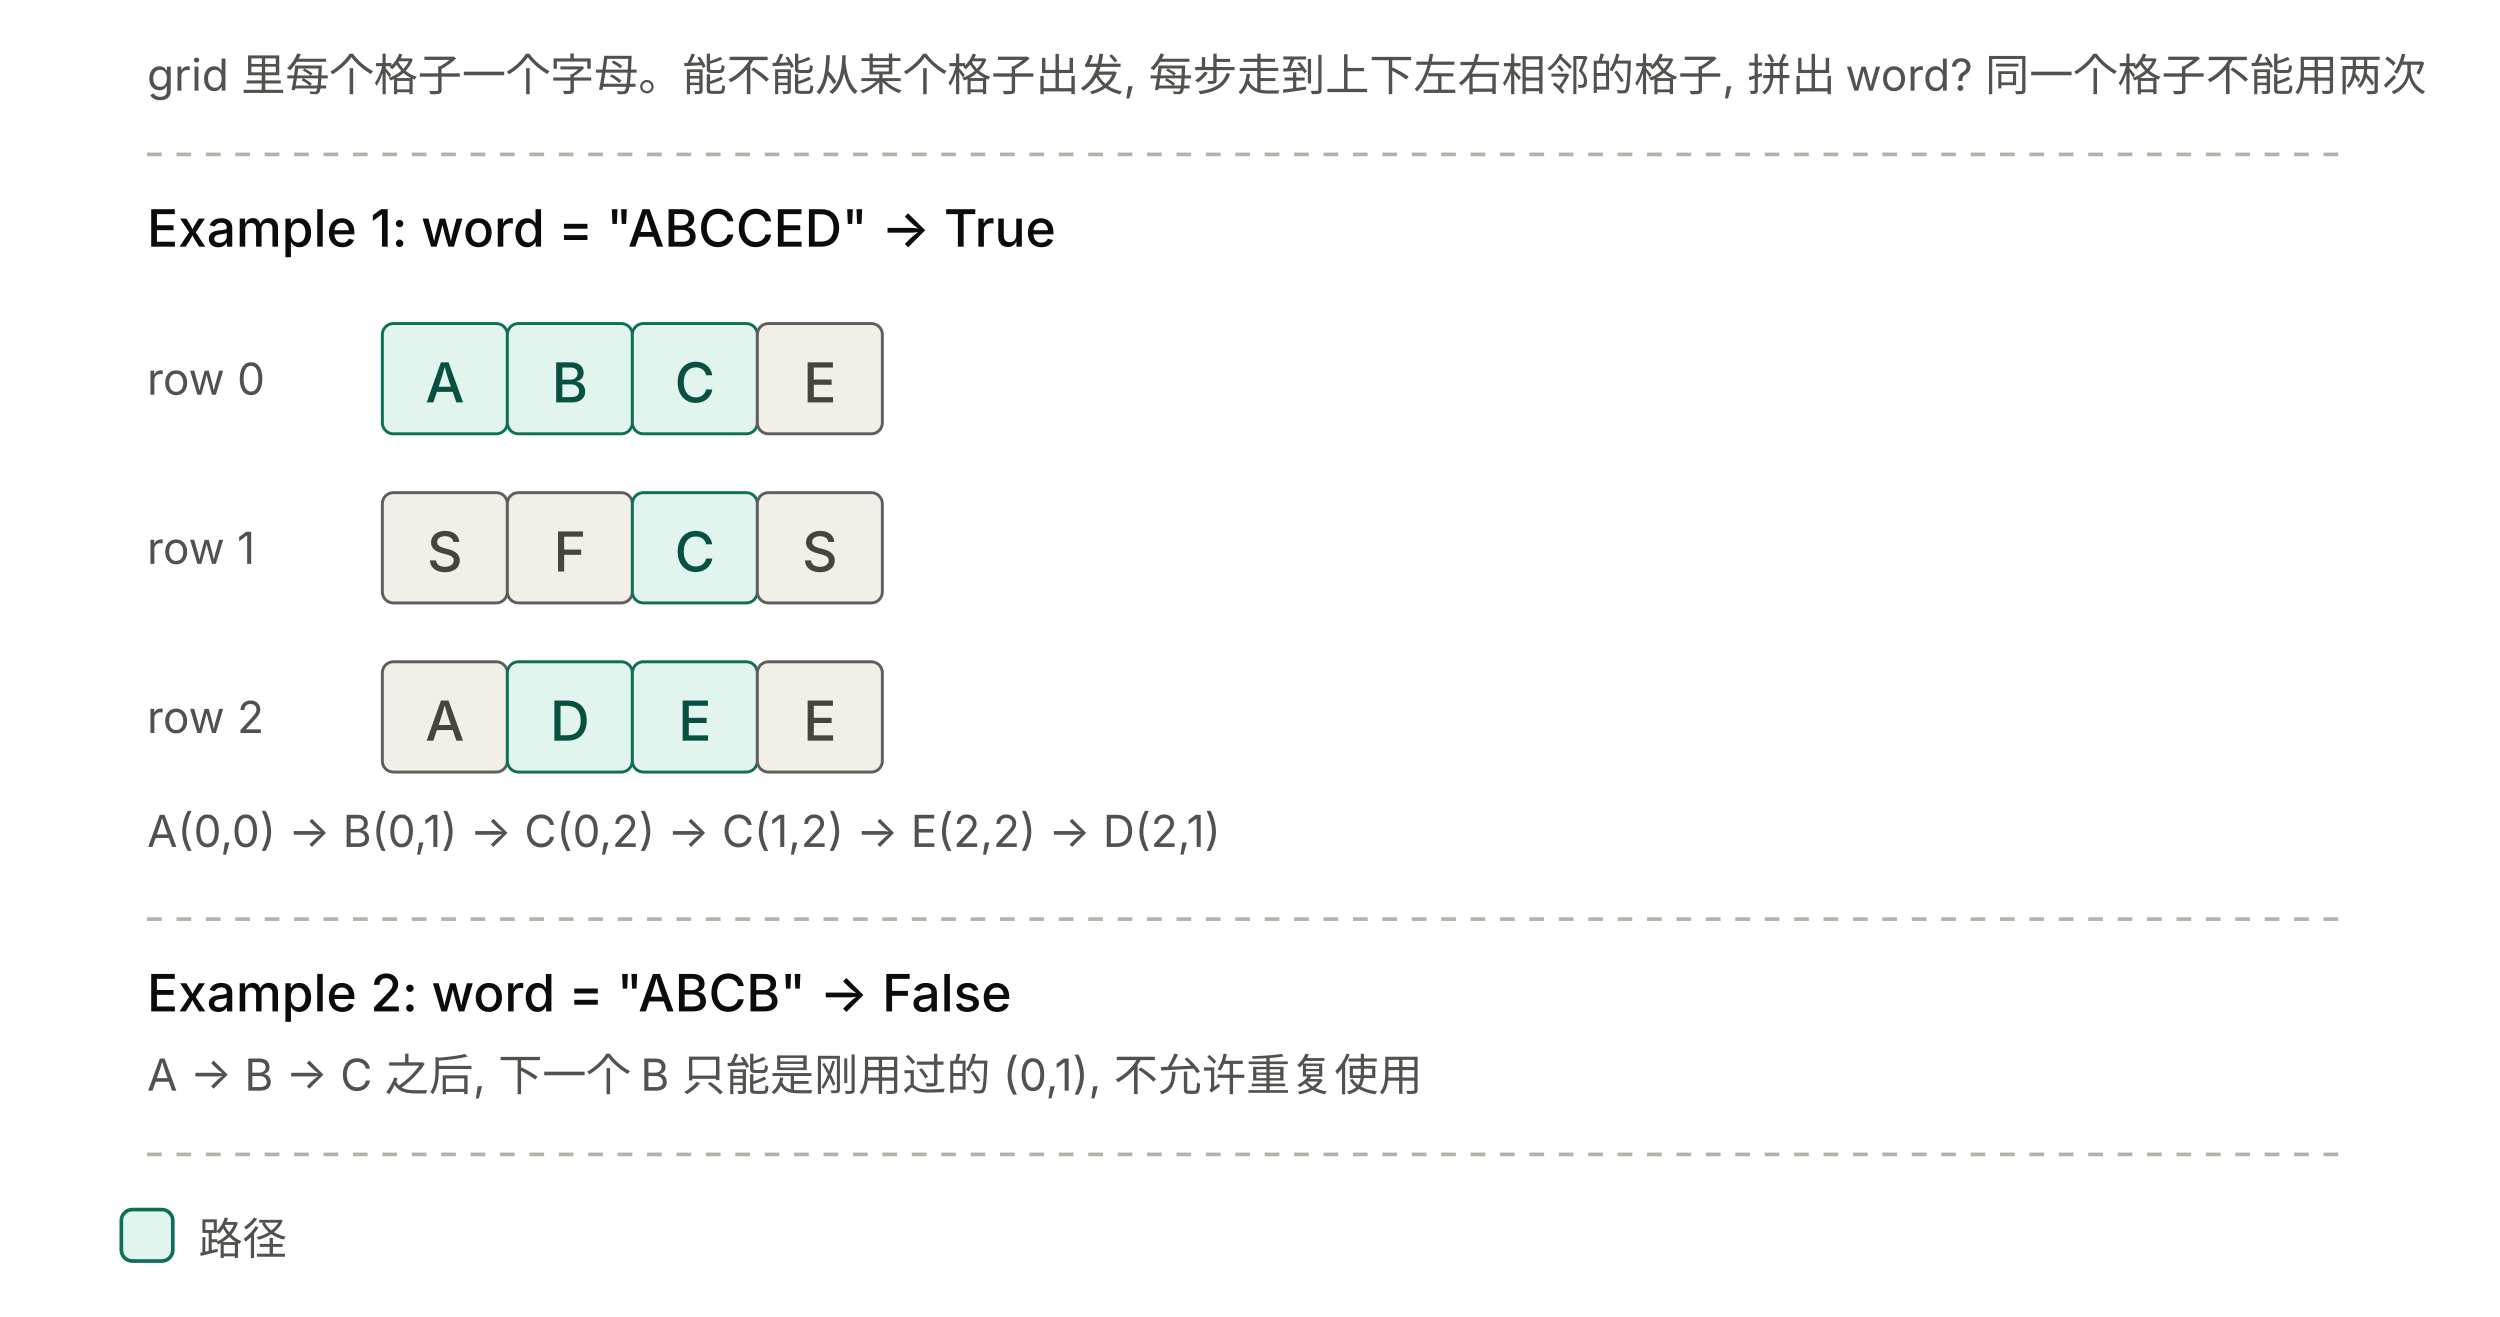
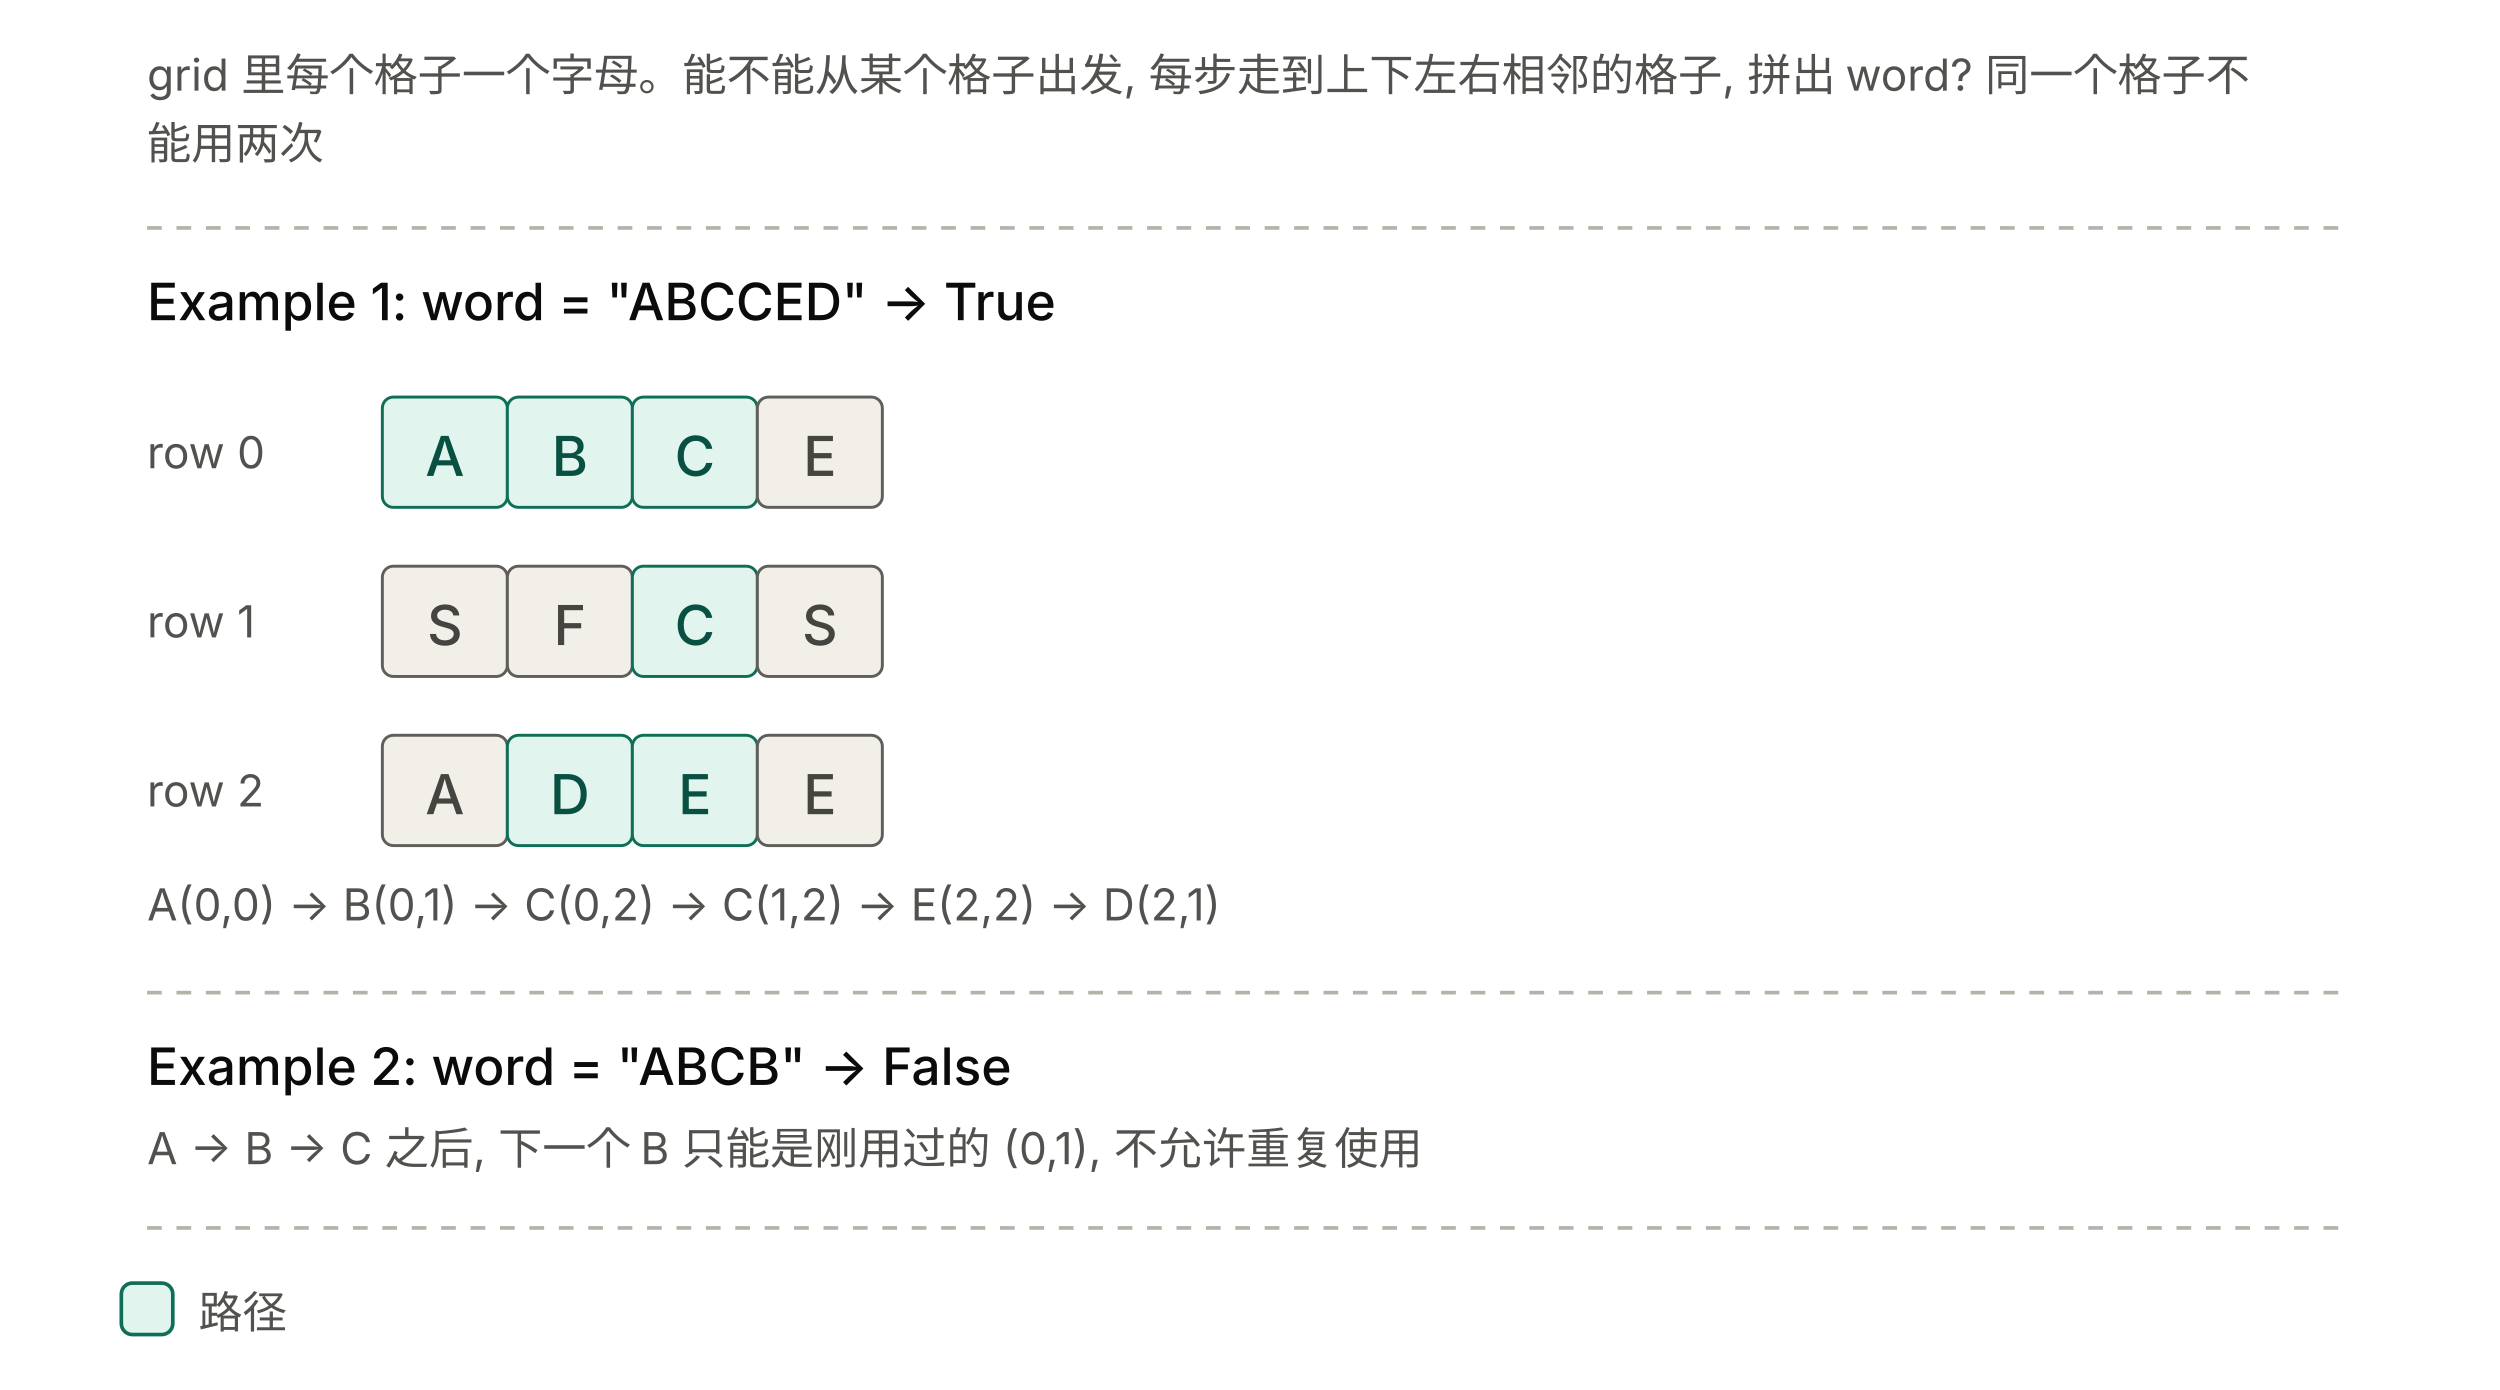
- <svg xmlns="http://www.w3.org/2000/svg" width="100%" viewBox="0 0 680 358" role="img" font-family="ui-sans-serif, system-ui, -apple-system, PingFang SC, sans-serif">
-   <text x="40" y="18" font-size="12" fill="#52514E" text-anchor="start" font-weight="400" dominant-baseline="central" style="white-space:pre">grid 里每个格子一个字母。能不能从某个格子出发, 每步走到上下左右相邻的格子, 拼出 word? 同一个格子不能用两次</text>
-   <line x1="40" y1="42" x2="640" y2="42" stroke="#B4B2A9" stroke-dasharray="4 4" />
-   <text x="40" y="62" font-size="14" fill="#0B0B0B" text-anchor="start" font-weight="500" dominant-baseline="central" style="white-space:pre">Example 1:  word = "ABCCED"  →  True</text>
-   <text x="40" y="103" font-size="12" fill="#52514E" text-anchor="start" font-weight="400" dominant-baseline="central" style="white-space:pre">row 0</text>
-   <rect x="104" y="88" width="34" height="30" rx="3" fill="#E1F5EE" stroke="#0F6E56" stroke-width="0.8" />
-   <text x="121.0" y="104.0" font-size="15" fill="#085041" text-anchor="middle" font-weight="500" dominant-baseline="central" style="white-space:pre">A</text>
-   <rect x="138" y="88" width="34" height="30" rx="3" fill="#E1F5EE" stroke="#0F6E56" stroke-width="0.8" />
-   <text x="155.0" y="104.0" font-size="15" fill="#085041" text-anchor="middle" font-weight="500" dominant-baseline="central" style="white-space:pre">B</text>
-   <rect x="172" y="88" width="34" height="30" rx="3" fill="#E1F5EE" stroke="#0F6E56" stroke-width="0.8" />
-   <text x="189.0" y="104.0" font-size="15" fill="#085041" text-anchor="middle" font-weight="500" dominant-baseline="central" style="white-space:pre">C</text>
-   <rect x="206" y="88" width="34" height="30" rx="3" fill="#F1EFE8" stroke="#5F5E5A" stroke-width="0.8" />
-   <text x="223.0" y="104.0" font-size="15" fill="#444441" text-anchor="middle" font-weight="500" dominant-baseline="central" style="white-space:pre">E</text>
-   <text x="40" y="149" font-size="12" fill="#52514E" text-anchor="start" font-weight="400" dominant-baseline="central" style="white-space:pre">row 1</text>
-   <rect x="104" y="134" width="34" height="30" rx="3" fill="#F1EFE8" stroke="#5F5E5A" stroke-width="0.8" />
-   <text x="121.0" y="150.0" font-size="15" fill="#444441" text-anchor="middle" font-weight="500" dominant-baseline="central" style="white-space:pre">S</text>
-   <rect x="138" y="134" width="34" height="30" rx="3" fill="#F1EFE8" stroke="#5F5E5A" stroke-width="0.8" />
-   <text x="155.0" y="150.0" font-size="15" fill="#444441" text-anchor="middle" font-weight="500" dominant-baseline="central" style="white-space:pre">F</text>
-   <rect x="172" y="134" width="34" height="30" rx="3" fill="#E1F5EE" stroke="#0F6E56" stroke-width="0.8" />
-   <text x="189.0" y="150.0" font-size="15" fill="#085041" text-anchor="middle" font-weight="500" dominant-baseline="central" style="white-space:pre">C</text>
-   <rect x="206" y="134" width="34" height="30" rx="3" fill="#F1EFE8" stroke="#5F5E5A" stroke-width="0.8" />
-   <text x="223.0" y="150.0" font-size="15" fill="#444441" text-anchor="middle" font-weight="500" dominant-baseline="central" style="white-space:pre">S</text>
-   <text x="40" y="195" font-size="12" fill="#52514E" text-anchor="start" font-weight="400" dominant-baseline="central" style="white-space:pre">row 2</text>
-   <rect x="104" y="180" width="34" height="30" rx="3" fill="#F1EFE8" stroke="#5F5E5A" stroke-width="0.8" />
-   <text x="121.0" y="196.0" font-size="15" fill="#444441" text-anchor="middle" font-weight="500" dominant-baseline="central" style="white-space:pre">A</text>
-   <rect x="138" y="180" width="34" height="30" rx="3" fill="#E1F5EE" stroke="#0F6E56" stroke-width="0.8" />
-   <text x="155.0" y="196.0" font-size="15" fill="#085041" text-anchor="middle" font-weight="500" dominant-baseline="central" style="white-space:pre">D</text>
-   <rect x="172" y="180" width="34" height="30" rx="3" fill="#E1F5EE" stroke="#0F6E56" stroke-width="0.8" />
-   <text x="189.0" y="196.0" font-size="15" fill="#085041" text-anchor="middle" font-weight="500" dominant-baseline="central" style="white-space:pre">E</text>
-   <rect x="206" y="180" width="34" height="30" rx="3" fill="#F1EFE8" stroke="#5F5E5A" stroke-width="0.8" />
-   <text x="223.0" y="196.0" font-size="15" fill="#444441" text-anchor="middle" font-weight="500" dominant-baseline="central" style="white-space:pre">E</text>
-   <text x="40" y="226" font-size="12" fill="#52514E" text-anchor="start" font-weight="400" dominant-baseline="central" style="white-space:pre">A(0,0) → B(0,1) → C(0,2) → C(1,2) → E(2,2) → D(2,1)</text>
-   <line x1="40" y1="250" x2="640" y2="250" stroke="#B4B2A9" stroke-dasharray="4 4" />
-   <text x="40" y="270" font-size="14" fill="#0B0B0B" text-anchor="start" font-weight="500" dominant-baseline="central" style="white-space:pre">Example 2:  word = "ABCB"  →  False</text>
-   <text x="40" y="290" font-size="12" fill="#52514E" text-anchor="start" font-weight="400" dominant-baseline="central" style="white-space:pre">A → B → C 之后, 下一个 B 只能是刚用过的 (0,1), 不允许重复使用</text>
-   <line x1="40" y1="314" x2="640" y2="314" stroke="#B4B2A9" stroke-dasharray="4 4" />
-   <rect x="33" y="329" width="14" height="14" rx="3" fill="#E1F5EE" stroke="#0F6E56" />
-   <text x="54" y="336" font-size="12" fill="#52514E" text-anchor="start" font-weight="400" dominant-baseline="central" style="white-space:pre">路径</text>
+ <svg xmlns="http://www.w3.org/2000/svg" width="100%" viewBox="0 0 680 378" role="img" font-family="ui-sans-serif, system-ui, -apple-system, PingFang SC, sans-serif">
+   <text x="40" y="18" font-size="12" fill="#52514E" text-anchor="start" font-weight="400" dominant-baseline="central" style="white-space:pre">grid 里每个格子一个字母。能不能从某个格子出发, 每步走到上下左右相邻的格子, 拼出 word? 同一个格子不</text>
+   <text x="40" y="38" font-size="12" fill="#52514E" text-anchor="start" font-weight="400" dominant-baseline="central" style="white-space:pre">能用两次</text>
+   <line x1="40" y1="62" x2="640" y2="62" stroke="#B4B2A9" stroke-dasharray="4 4" />
+   <text x="40" y="82" font-size="14" fill="#0B0B0B" text-anchor="start" font-weight="500" dominant-baseline="central" style="white-space:pre">Example 1:  word = "ABCCED"  →  True</text>
+   <text x="40" y="123" font-size="12" fill="#52514E" text-anchor="start" font-weight="400" dominant-baseline="central" style="white-space:pre">row 0</text>
+   <rect x="104" y="108" width="34" height="30" rx="3" fill="#E1F5EE" stroke="#0F6E56" stroke-width="0.8" />
+   <text x="121.0" y="124.0" font-size="15" fill="#085041" text-anchor="middle" font-weight="500" dominant-baseline="central" style="white-space:pre">A</text>
+   <rect x="138" y="108" width="34" height="30" rx="3" fill="#E1F5EE" stroke="#0F6E56" stroke-width="0.8" />
+   <text x="155.0" y="124.0" font-size="15" fill="#085041" text-anchor="middle" font-weight="500" dominant-baseline="central" style="white-space:pre">B</text>
+   <rect x="172" y="108" width="34" height="30" rx="3" fill="#E1F5EE" stroke="#0F6E56" stroke-width="0.8" />
+   <text x="189.0" y="124.0" font-size="15" fill="#085041" text-anchor="middle" font-weight="500" dominant-baseline="central" style="white-space:pre">C</text>
+   <rect x="206" y="108" width="34" height="30" rx="3" fill="#F1EFE8" stroke="#5F5E5A" stroke-width="0.8" />
+   <text x="223.0" y="124.0" font-size="15" fill="#444441" text-anchor="middle" font-weight="500" dominant-baseline="central" style="white-space:pre">E</text>
+   <text x="40" y="169" font-size="12" fill="#52514E" text-anchor="start" font-weight="400" dominant-baseline="central" style="white-space:pre">row 1</text>
+   <rect x="104" y="154" width="34" height="30" rx="3" fill="#F1EFE8" stroke="#5F5E5A" stroke-width="0.8" />
+   <text x="121.0" y="170.0" font-size="15" fill="#444441" text-anchor="middle" font-weight="500" dominant-baseline="central" style="white-space:pre">S</text>
+   <rect x="138" y="154" width="34" height="30" rx="3" fill="#F1EFE8" stroke="#5F5E5A" stroke-width="0.8" />
+   <text x="155.0" y="170.0" font-size="15" fill="#444441" text-anchor="middle" font-weight="500" dominant-baseline="central" style="white-space:pre">F</text>
+   <rect x="172" y="154" width="34" height="30" rx="3" fill="#E1F5EE" stroke="#0F6E56" stroke-width="0.8" />
+   <text x="189.0" y="170.0" font-size="15" fill="#085041" text-anchor="middle" font-weight="500" dominant-baseline="central" style="white-space:pre">C</text>
+   <rect x="206" y="154" width="34" height="30" rx="3" fill="#F1EFE8" stroke="#5F5E5A" stroke-width="0.8" />
+   <text x="223.0" y="170.0" font-size="15" fill="#444441" text-anchor="middle" font-weight="500" dominant-baseline="central" style="white-space:pre">S</text>
+   <text x="40" y="215" font-size="12" fill="#52514E" text-anchor="start" font-weight="400" dominant-baseline="central" style="white-space:pre">row 2</text>
+   <rect x="104" y="200" width="34" height="30" rx="3" fill="#F1EFE8" stroke="#5F5E5A" stroke-width="0.8" />
+   <text x="121.0" y="216.0" font-size="15" fill="#444441" text-anchor="middle" font-weight="500" dominant-baseline="central" style="white-space:pre">A</text>
+   <rect x="138" y="200" width="34" height="30" rx="3" fill="#E1F5EE" stroke="#0F6E56" stroke-width="0.8" />
+   <text x="155.0" y="216.0" font-size="15" fill="#085041" text-anchor="middle" font-weight="500" dominant-baseline="central" style="white-space:pre">D</text>
+   <rect x="172" y="200" width="34" height="30" rx="3" fill="#E1F5EE" stroke="#0F6E56" stroke-width="0.8" />
+   <text x="189.0" y="216.0" font-size="15" fill="#085041" text-anchor="middle" font-weight="500" dominant-baseline="central" style="white-space:pre">E</text>
+   <rect x="206" y="200" width="34" height="30" rx="3" fill="#F1EFE8" stroke="#5F5E5A" stroke-width="0.8" />
+   <text x="223.0" y="216.0" font-size="15" fill="#444441" text-anchor="middle" font-weight="500" dominant-baseline="central" style="white-space:pre">E</text>
+   <text x="40" y="246" font-size="12" fill="#52514E" text-anchor="start" font-weight="400" dominant-baseline="central" style="white-space:pre">A(0,0) → B(0,1) → C(0,2) → C(1,2) → E(2,2) → D(2,1)</text>
+   <line x1="40" y1="270" x2="640" y2="270" stroke="#B4B2A9" stroke-dasharray="4 4" />
+   <text x="40" y="290" font-size="14" fill="#0B0B0B" text-anchor="start" font-weight="500" dominant-baseline="central" style="white-space:pre">Example 2:  word = "ABCB"  →  False</text>
+   <text x="40" y="310" font-size="12" fill="#52514E" text-anchor="start" font-weight="400" dominant-baseline="central" style="white-space:pre">A → B → C 之后, 下一个 B 只能是刚用过的 (0,1), 不允许重复使用</text>
+   <line x1="40" y1="334" x2="640" y2="334" stroke="#B4B2A9" stroke-dasharray="4 4" />
+   <rect x="33" y="349" width="14" height="14" rx="3" fill="#E1F5EE" stroke="#0F6E56" />
+   <text x="54" y="356" font-size="12" fill="#52514E" text-anchor="start" font-weight="400" dominant-baseline="central" style="white-space:pre">路径</text>
</svg>
